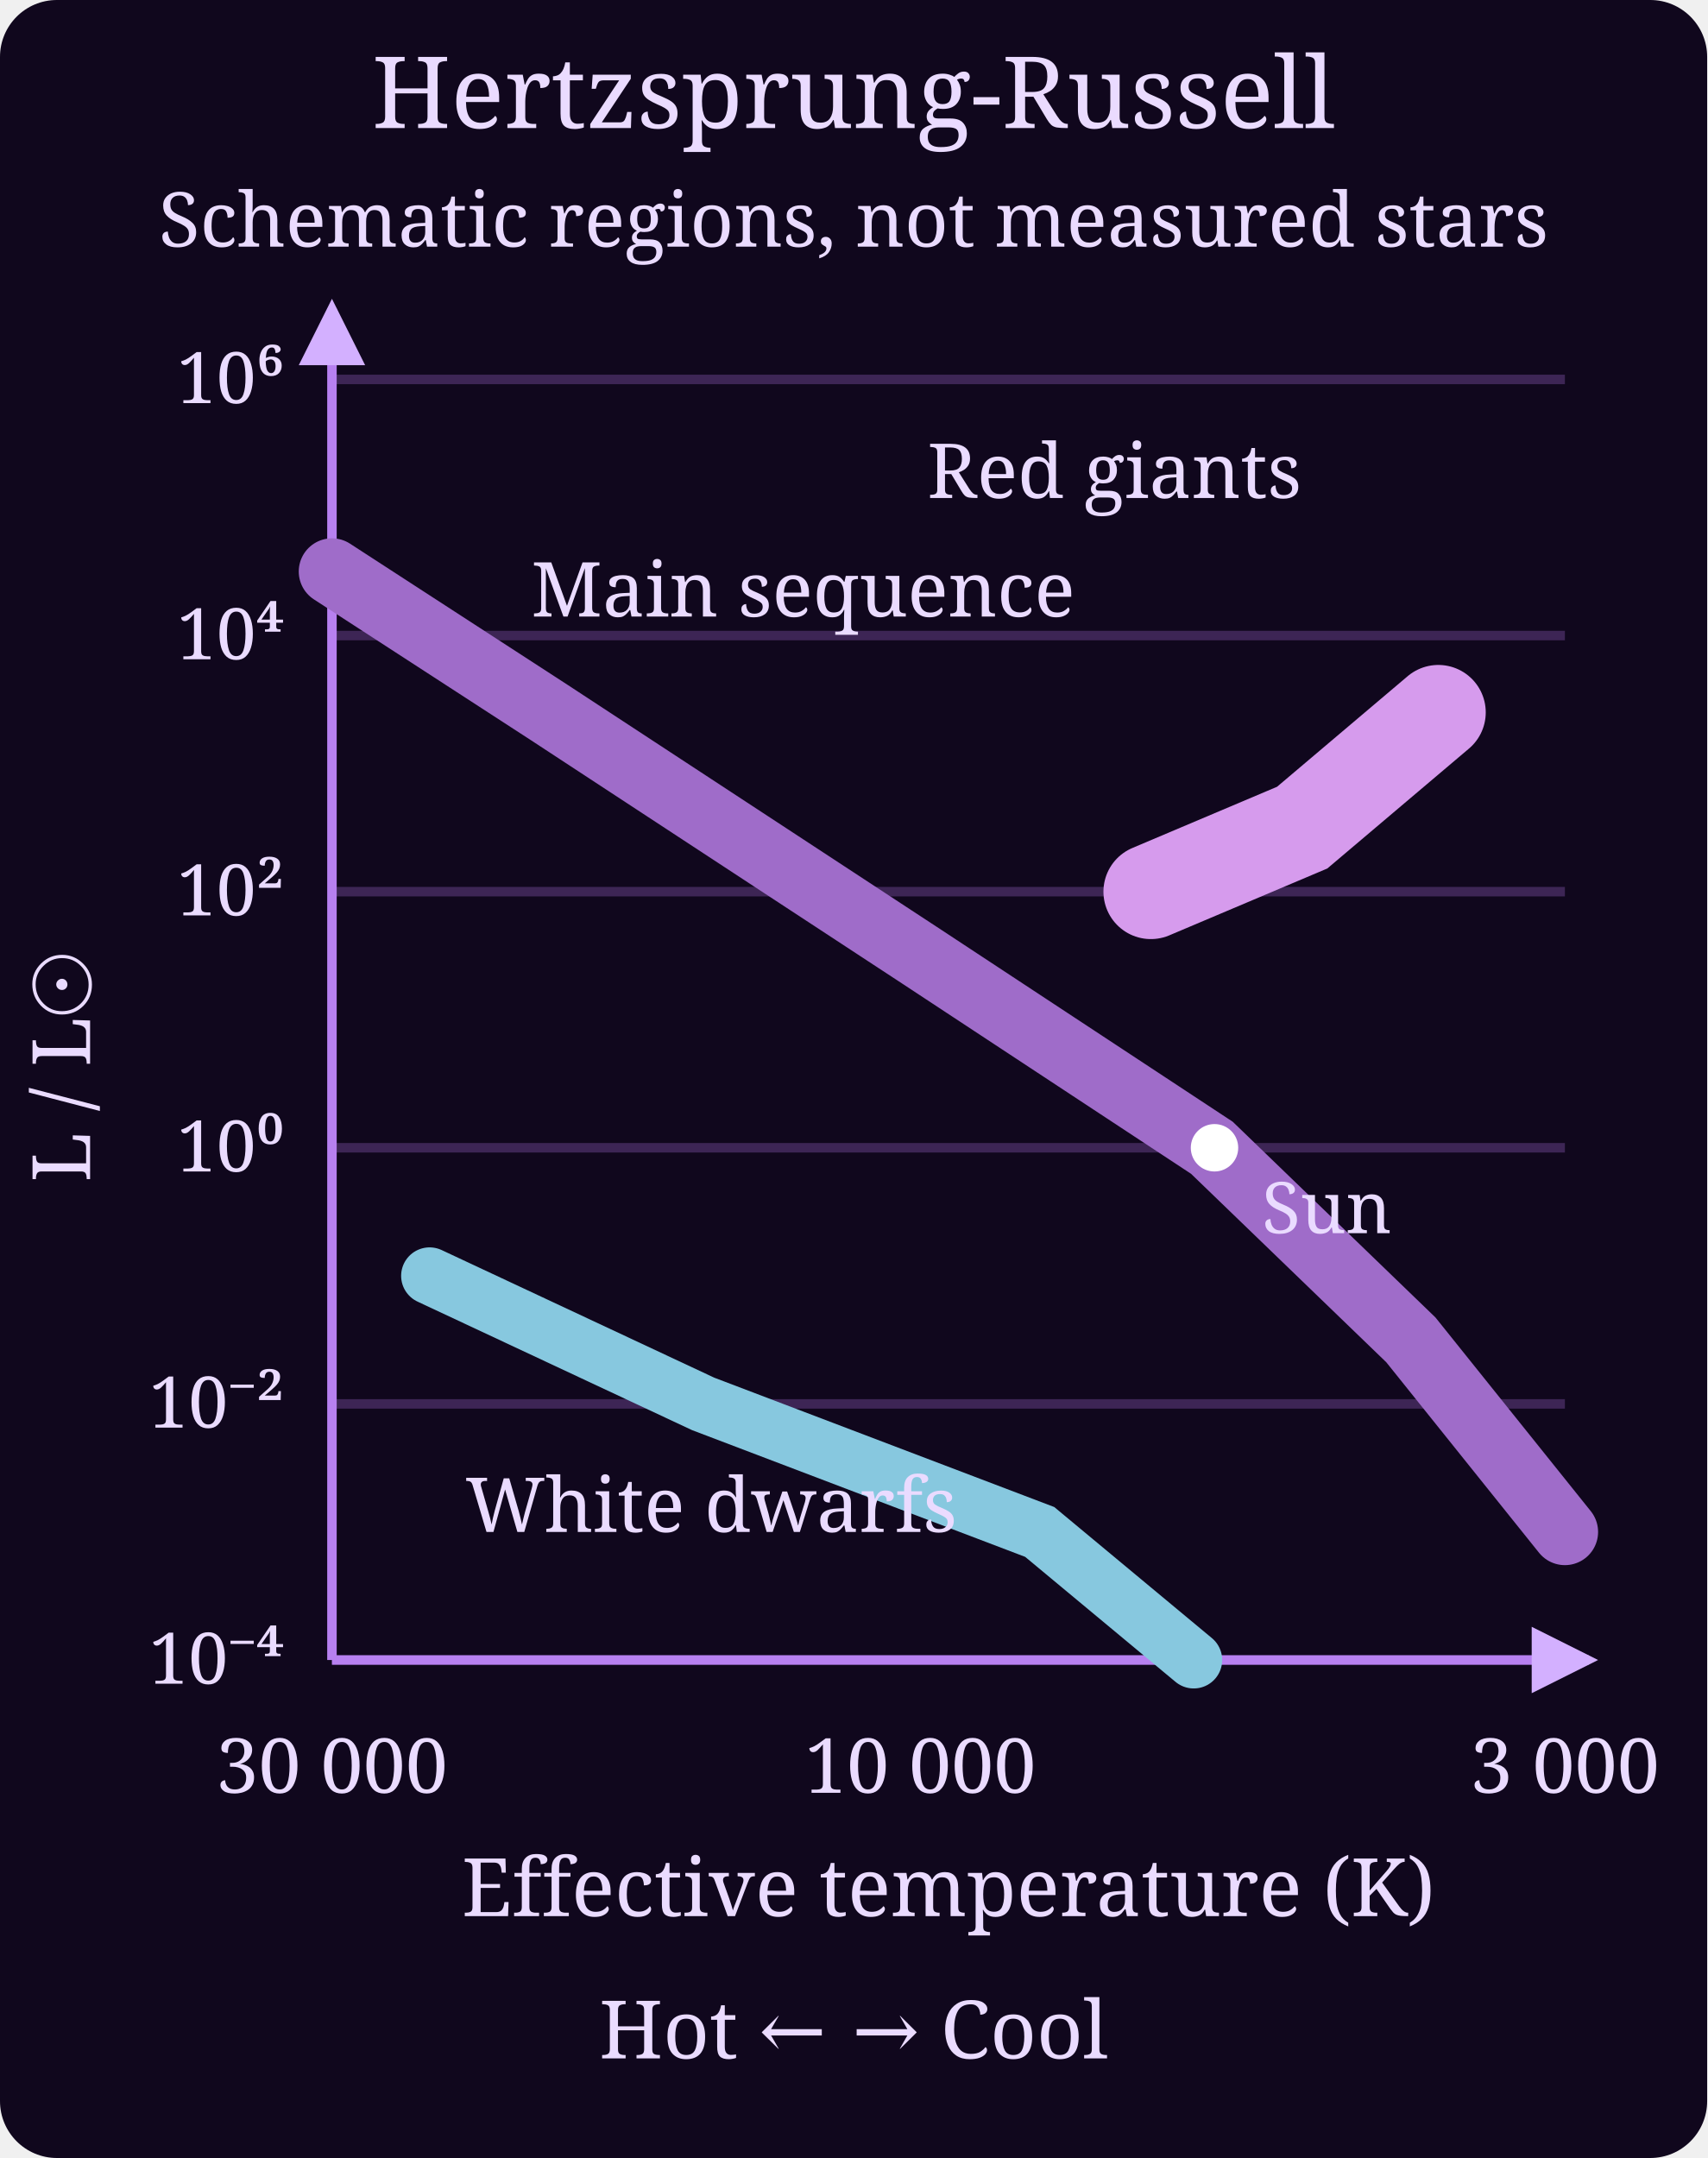
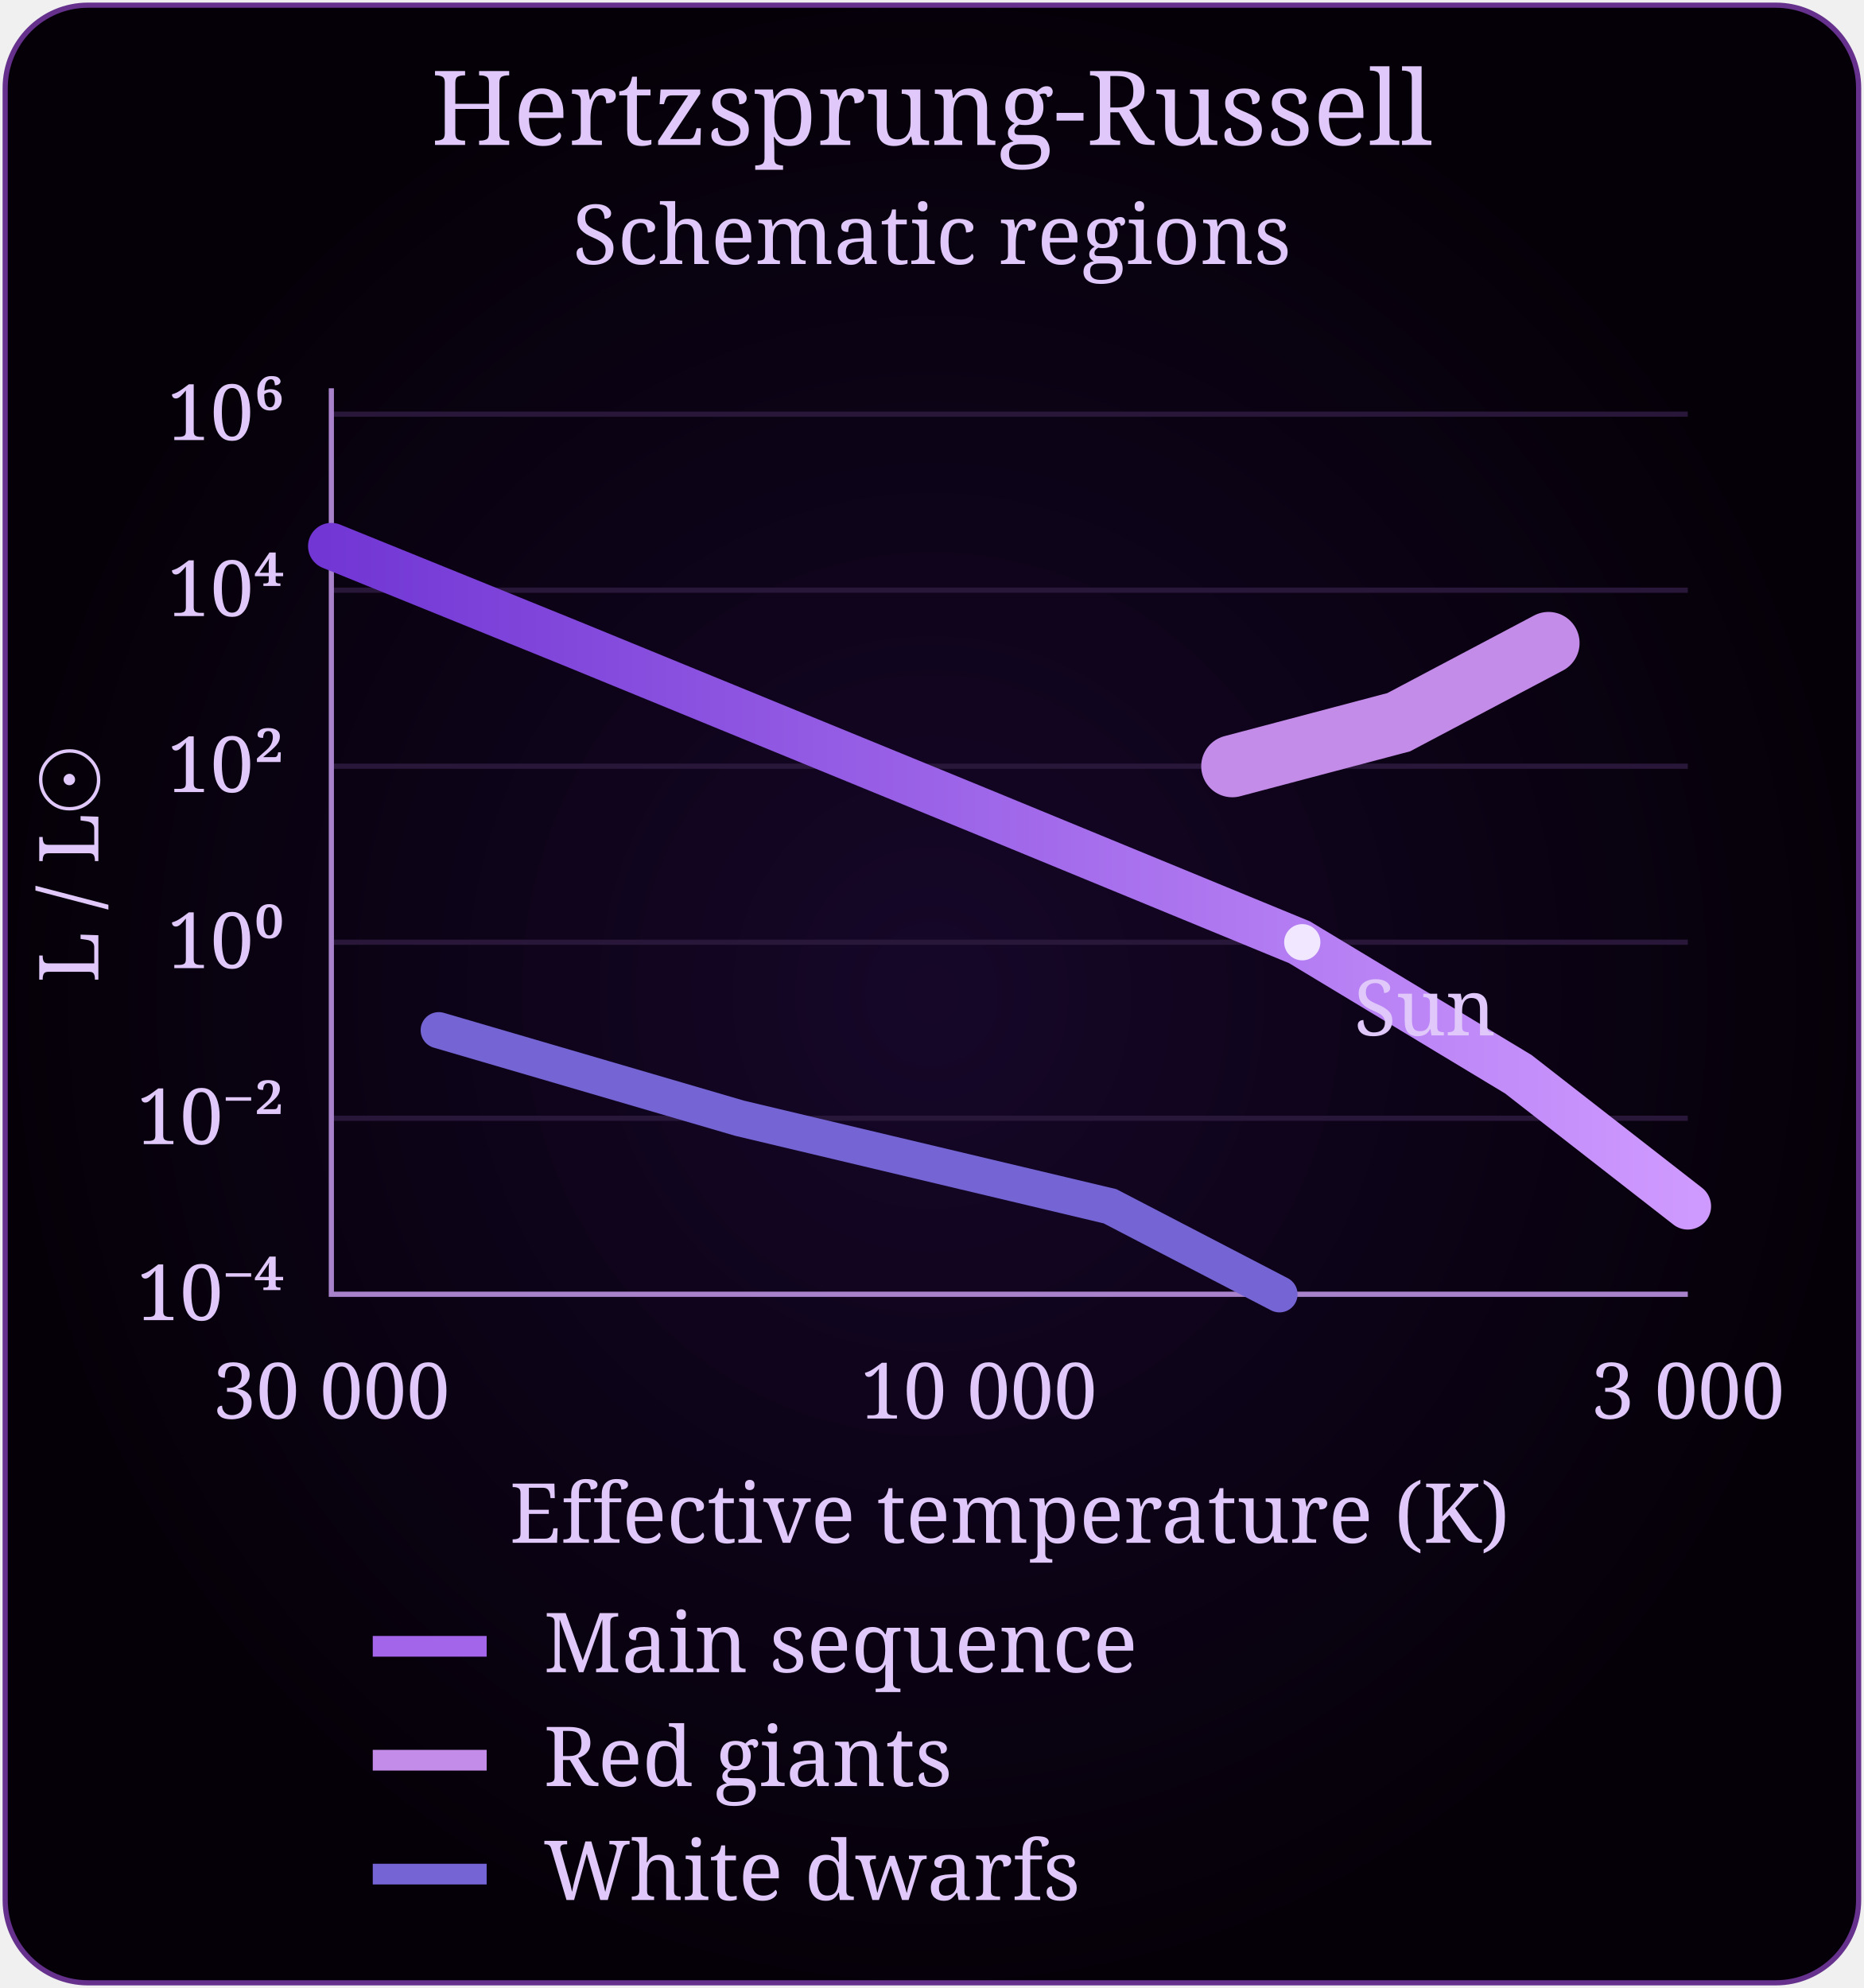
- <svg xmlns="http://www.w3.org/2000/svg" viewBox="0 0 360 455" role="img" aria-labelledby="title desc">
+ <svg xmlns="http://www.w3.org/2000/svg" viewBox="0 0 360 384" role="img" aria-labelledby="title desc">
  <defs>
-     <marker id="arrow" markerWidth="7" markerHeight="7" refX="6" refY="3.5" orient="auto">
-       <path d="M0,0 L7,3.5 L0,7" fill="#d3b0ff" />
-     </marker>
+     <radialGradient id="field">
+       <stop stop-color="#160729" />
+       <stop offset="1" stop-color="#050008" />
+     </radialGradient>
+     <linearGradient id="curve">
+       <stop stop-color="#7136d4" />
+       <stop offset="1" stop-color="#cf9aff" />
+     </linearGradient>
  </defs>
-   <rect width="360" height="455" rx="12" fill="#10071d" />
-   <g font-family="Georgia,serif">
-     <text x="180" y="27" font-size="21" text-anchor="middle" fill="#eadbff">Hertzsprung-Russell</text>
-     <text x="180" y="52" font-size="16" text-anchor="middle" fill="#eadbff">Schematic regions, not measured stars</text>
-     <path d="M70,350 L330,350" fill="none" stroke="#3d2555" stroke-width="2" />
-     <text x="60" y="355" font-size="15" text-anchor="end" fill="#eadbff">10⁻⁴</text>
-     <path d="M70,296 L330,296" fill="none" stroke="#3d2555" stroke-width="2" />
-     <text x="60" y="301" font-size="15" text-anchor="end" fill="#eadbff">10⁻²</text>
-     <path d="M70,242 L330,242" fill="none" stroke="#3d2555" stroke-width="2" />
-     <text x="60" y="247" font-size="15" text-anchor="end" fill="#eadbff">10⁰</text>
-     <path d="M70,188 L330,188" fill="none" stroke="#3d2555" stroke-width="2" />
-     <text x="60" y="193" font-size="15" text-anchor="end" fill="#eadbff">10²</text>
-     <path d="M70,134 L330,134" fill="none" stroke="#3d2555" stroke-width="2" />
-     <text x="60" y="139" font-size="15" text-anchor="end" fill="#eadbff">10⁴</text>
-     <path d="M70,80 L330,80" fill="none" stroke="#3d2555" stroke-width="2" />
-     <text x="60" y="85" font-size="15" text-anchor="end" fill="#eadbff">10⁶</text>
-     <path d="M70,350 L70,65" fill="none" stroke="#b780f0" stroke-width="2" marker-end="url(#arrow)" />
-     <path d="M70,350 L335,350" fill="none" stroke="#b780f0" stroke-width="2" marker-end="url(#arrow)" />
-     <text x="19" y="225" transform="rotate(-90 19 225)" font-size="17" text-anchor="middle" fill="#eadbff">L / L☉</text>
-     <text x="70.0" y="378" font-size="16" text-anchor="middle" fill="#eadbff">30 000</text>
-     <text x="194.052" y="378" font-size="16" text-anchor="middle" fill="#eadbff">10 000</text>
-     <text x="330.0" y="378" font-size="16" text-anchor="middle" fill="#eadbff">3 000</text>
-     <text x="200" y="404" font-size="17" text-anchor="middle" fill="#eadbff">Effective temperature (K)</text>
-     <text x="180" y="434" font-size="17" text-anchor="middle" fill="#eadbff">Hot ←                 → Cool</text>
-     <polyline points="70.00,120.50 115.78,150.20 194.05,201.50 255.56,242.00 297.52,282.50 330.00,323.00" fill="none" stroke="#9f6cc9" stroke-width="14" stroke-linecap="round" />
-     <polyline points="242.69,188.00 274.60,174.50 303.31,150.20" fill="none" stroke="#d69bed" stroke-width="20" stroke-linecap="round" />
-     <polyline points="90.59,269.00 148.27,296.00 219.25,323.00 251.73,350.00" fill="none" stroke="#87c8df" stroke-width="12" stroke-linecap="round" />
-     <text x="112" y="130" font-size="16" text-anchor="start" fill="#eadbff">Main sequence</text>
-     <text x="235" y="105" font-size="16" text-anchor="middle" fill="#eadbff">Red giants</text>
-     <text x="150" y="323" font-size="16" text-anchor="middle" fill="#eadbff">White dwarfs</text>
-     <circle cx="256.11" cy="242" r="5" fill="#fff" />
-     <text x="266.107" y="260" font-size="15" text-anchor="start" fill="#eadbff">Sun</text>
+   <rect x="1" y="1" width="358" height="382" rx="16" fill="url(#field)" stroke="#65318d" stroke-width="1" />
+   <g font-family="Georgia,serif" fill="#e0c9fa">
+     <text x="180" y="28" font-size="20" text-anchor="middle">Hertzsprung-Russell</text>
+     <text x="180" y="51" font-size="16" text-anchor="middle">Schematic regions</text>
+     <path d="M64,250 H326" fill="none" stroke="#291739" stroke-width="1" />
+     <text x="55" y="255" font-size="15" text-anchor="end">10⁻⁴</text>
+     <path d="M64,216 H326" fill="none" stroke="#291739" stroke-width="1" />
+     <text x="55" y="221" font-size="15" text-anchor="end">10⁻²</text>
+     <path d="M64,182 H326" fill="none" stroke="#291739" stroke-width="1" />
+     <text x="55" y="187" font-size="15" text-anchor="end">10⁰</text>
+     <path d="M64,148 H326" fill="none" stroke="#291739" stroke-width="1" />
+     <text x="55" y="153" font-size="15" text-anchor="end">10²</text>
+     <path d="M64,114 H326" fill="none" stroke="#291739" stroke-width="1" />
+     <text x="55" y="119" font-size="15" text-anchor="end">10⁴</text>
+     <path d="M64,80 H326" fill="none" stroke="#291739" stroke-width="1" />
+     <text x="55" y="85" font-size="15" text-anchor="end">10⁶</text>
+     <path d="M64,75 V250 H326" fill="none" stroke="#a882cb" stroke-width="1" />
+     <text x="19" y="167" font-size="16" text-anchor="middle" transform="rotate(-90 19 167)">L / L☉</text>
+     <polyline points="64.00,105.50 110.14,124.20 189.01,156.50 250.99,182.00 293.27,207.50 326.00,233.00" fill="none" stroke="url(#curve)" stroke-width="9" stroke-linecap="round" />
+     <polyline points="238.02,148.00 270.17,139.50 299.10,124.20" fill="none" stroke="#c48ce9" stroke-width="12" stroke-linecap="round" />
+     <polyline points="84.75,199.00 142.87,216.00 214.40,233.00 247.13,250.00" fill="none" stroke="#7464d4" stroke-width="7" stroke-linecap="round" />
+     <circle cx="251.54" cy="182" r="3.5" fill="#f1e8ff" />
+     <text x="261.538" y="200" font-size="15" text-anchor="start">Sun</text>
+     <text x="64.0" y="274" font-size="15" text-anchor="middle">30 000</text>
+     <text x="189.006" y="274" font-size="15" text-anchor="middle">10 000</text>
+     <text x="326.0" y="274" font-size="15" text-anchor="middle">3 000</text>
+     <text x="195" y="298" font-size="16" text-anchor="middle">Effective temperature (K)</text>
+     <path d="M72,318 H94" fill="none" stroke="#a365ea" stroke-width="4" />
+     <text x="105" y="323" font-size="16" text-anchor="start">Main sequence</text>
+     <path d="M72,340 H94" fill="none" stroke="#c48ce9" stroke-width="4" />
+     <text x="105" y="345" font-size="16" text-anchor="start">Red giants</text>
+     <path d="M72,362 H94" fill="none" stroke="#7464d4" stroke-width="4" />
+     <text x="105" y="367" font-size="16" text-anchor="start">White dwarfs</text>
  </g>
</svg>
